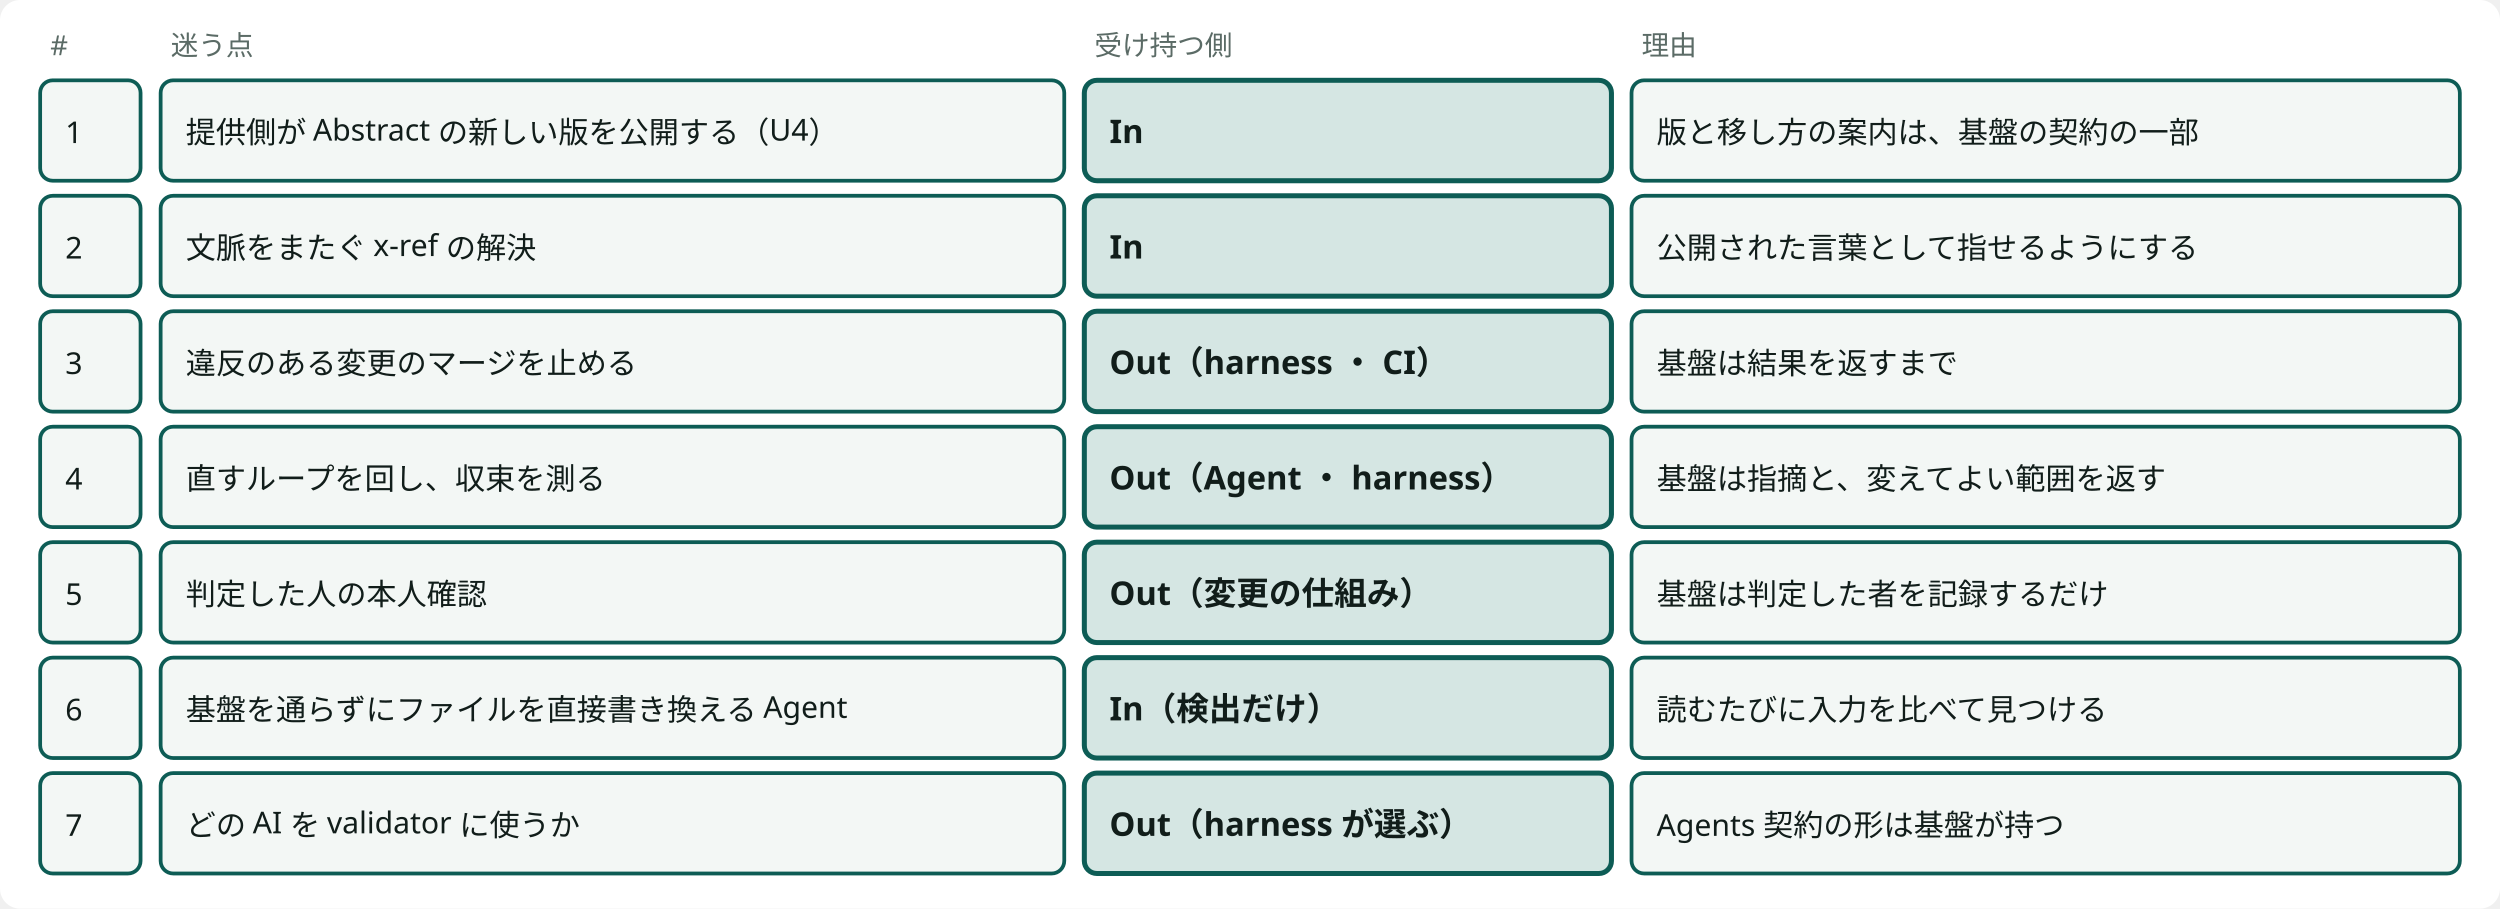
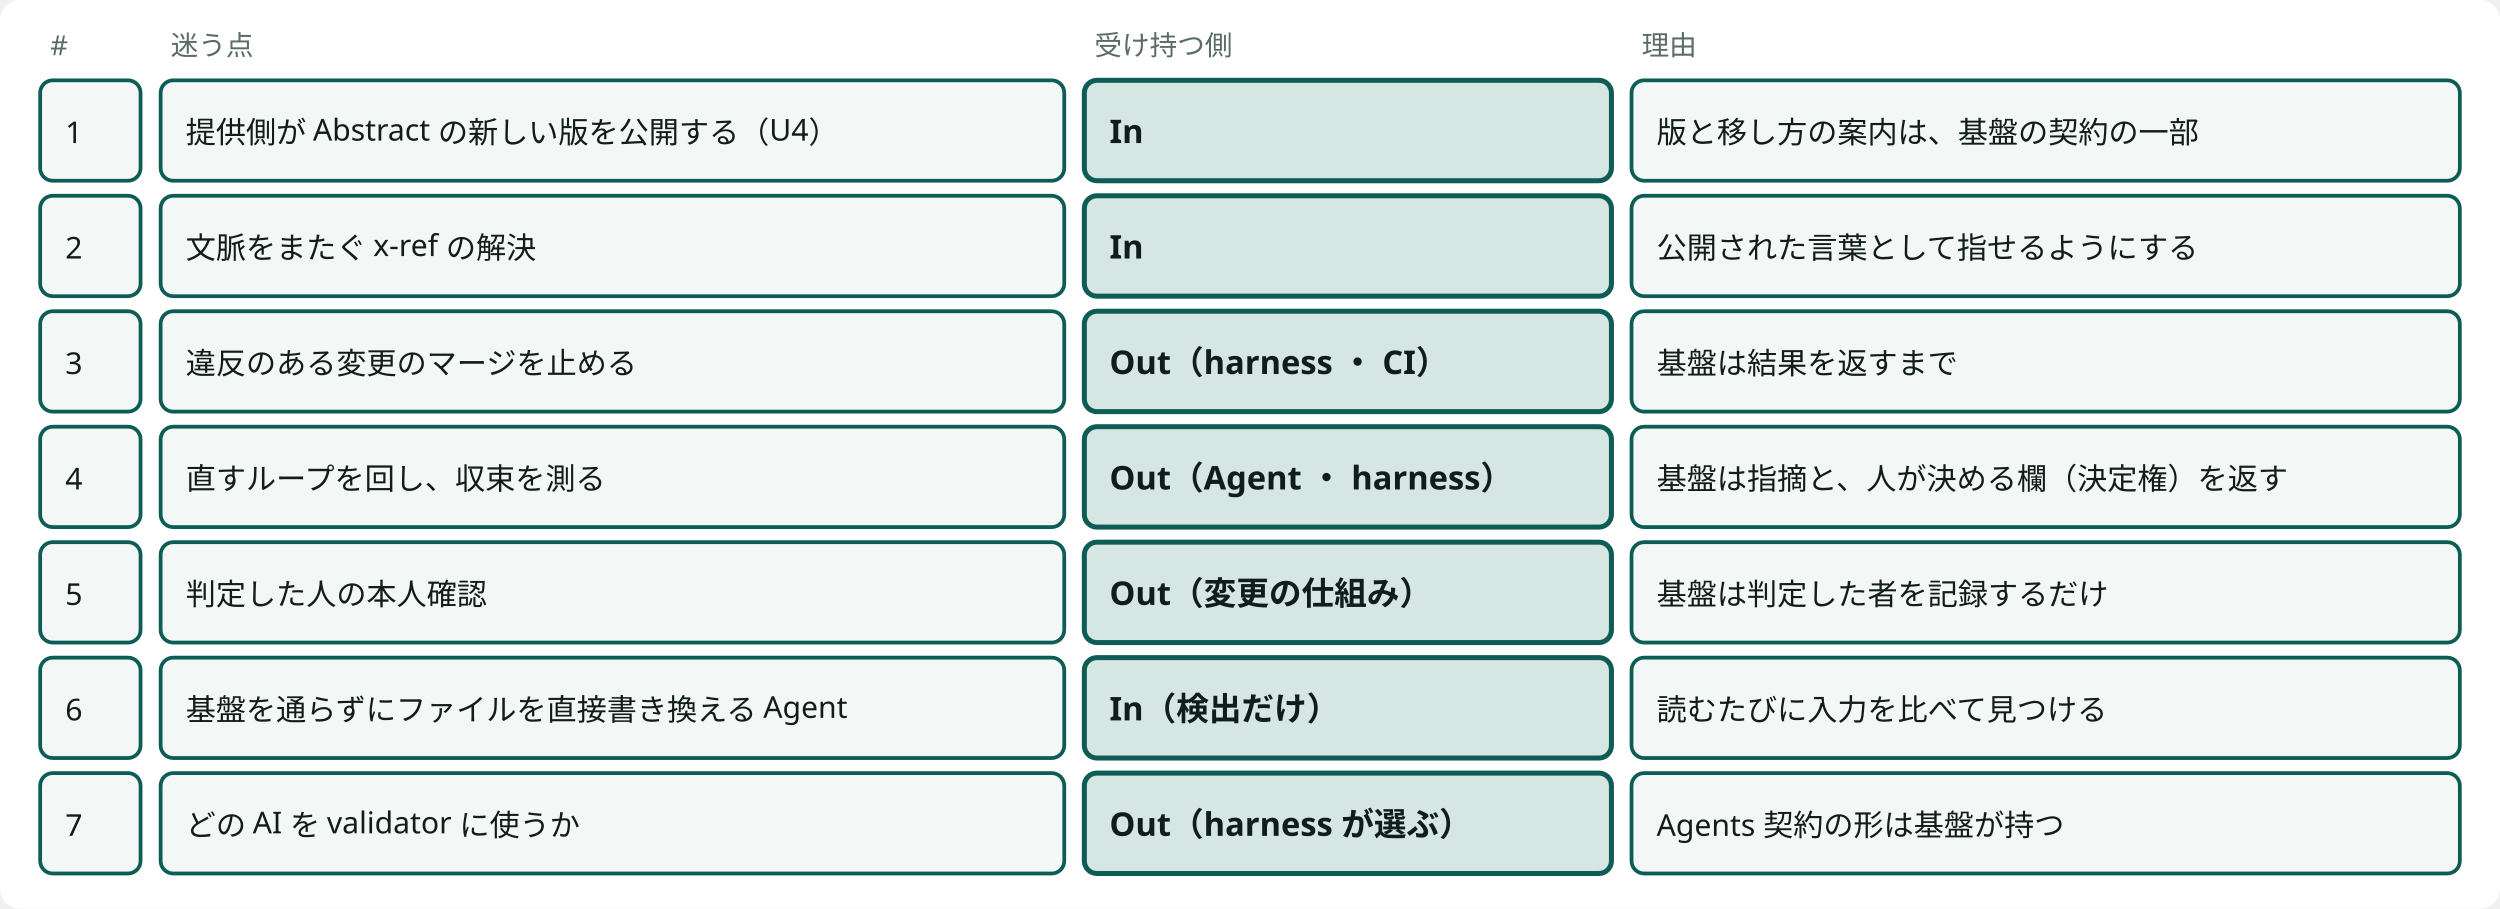
<svg viewBox="0 0 996 362" style="min-width:900px" role="img" aria-label="基盤が受け持つか（In）、上に載るものが受け持つか（Out）" class="dsvg">
  <style data-dsvg="dark">.dsvg .canvas{fill:var(--dsvg-area-fill,#FFFFFF)}.dsvg .note{fill:var(--dsvg-ink-soft,#5B6B66);font-size:11px}.dsvg .box{fill:var(--dsvg-box-fill,#F3F7F5);stroke:var(--dsvg-accent,#0D5C55)}.dsvg .label{fill:var(--dsvg-ink,#111D1A);font-size:12px}.dsvg .box.focus{fill:var(--dsvg-accent-bg,#D5E6E3);stroke:var(--dsvg-accent,#0D5C55)}.dsvg .title{fill:var(--dsvg-ink,#111D1A);font-size:13px;font-weight:700}@media (prefers-color-scheme:dark){:root:not([data-theme="light"]) .dsvg,.dsvg:root:not([data-theme="light"]){--dsvg-area-fill:#22302D;--dsvg-ink-soft:#9DADA8;--dsvg-box-fill:#16211E;--dsvg-accent:#6CC9B8;--dsvg-ink:#E6EEEB;--dsvg-accent-bg:#173330}}:root[data-theme="dark"] .dsvg{--dsvg-area-fill:#22302D;--dsvg-ink-soft:#9DADA8;--dsvg-box-fill:#16211E;--dsvg-accent:#6CC9B8;--dsvg-ink:#E6EEEB;--dsvg-accent-bg:#173330}</style>
  <rect data-dsvg="canvas" class="canvas" x="0.0" y="0.0" width="996.0" height="362.0" fill="#FFFFFF" rx="8" />
  <text class="note" x="20" y="22" font-family="Noto Sans JP, Hiragino Kaku Gothic ProN, sans-serif" font-size="11" fill="#5B6B66">#</text>
  <text class="note" x="68" y="22" font-family="Noto Sans JP, Hiragino Kaku Gothic ProN, sans-serif" font-size="11" fill="#5B6B66">迷う点</text>
  <text class="note" x="436" y="22" font-family="Noto Sans JP, Hiragino Kaku Gothic ProN, sans-serif" font-size="11" fill="#5B6B66">受け持つ側</text>
  <text class="note" x="654" y="22" font-family="Noto Sans JP, Hiragino Kaku Gothic ProN, sans-serif" font-size="11" fill="#5B6B66">理由</text>
  <rect class="box" x="16" y="32" width="40" height="40" fill="#F3F7F5" stroke="#0D5C55" stroke-width="1.5" rx="5" />
  <text class="label" x="26" y="57" font-family="Noto Sans JP, Hiragino Kaku Gothic ProN, sans-serif" font-size="12" fill="#111D1A">1</text>
  <rect class="box" x="64" y="32" width="360" height="40" fill="#F3F7F5" stroke="#0D5C55" stroke-width="1.5" rx="5" />
  <text class="label" x="74" y="57" font-family="Noto Sans JP, Hiragino Kaku Gothic ProN, sans-serif" font-size="12" fill="#111D1A">提供側が Abstract の新しい版を公開する（U4）</text>
  <rect class="box focus" x="432" y="32" width="210" height="40" fill="#D5E6E3" stroke="#0D5C55" stroke-width="2" rx="5" />
  <text class="title" x="442" y="57" font-family="Noto Sans JP, Hiragino Kaku Gothic ProN, sans-serif" font-size="13" font-weight="700" fill="#111D1A">In</text>
  <rect class="box" x="650" y="32" width="330" height="40" fill="#F3F7F5" stroke="#0D5C55" stroke-width="1.5" rx="5" />
  <text class="label" x="660" y="57" font-family="Noto Sans JP, Hiragino Kaku Gothic ProN, sans-serif" font-size="12" fill="#111D1A">版と移し方の案内は、基盤の契約の一部</text>
  <rect class="box" x="16" y="78" width="40" height="40" fill="#F3F7F5" stroke="#0D5C55" stroke-width="1.5" rx="5" />
  <text class="label" x="26" y="103" font-family="Noto Sans JP, Hiragino Kaku Gothic ProN, sans-serif" font-size="12" fill="#111D1A">2</text>
  <rect class="box" x="64" y="78" width="360" height="40" fill="#F3F7F5" stroke="#0D5C55" stroke-width="1.5" rx="5" />
  <text class="label" x="74" y="103" font-family="Noto Sans JP, Hiragino Kaku Gothic ProN, sans-serif" font-size="12" fill="#111D1A">文脈をまたぐ x-ref の解決</text>
  <rect class="box focus" x="432" y="78" width="210" height="40" fill="#D5E6E3" stroke="#0D5C55" stroke-width="2" rx="5" />
  <text class="title" x="442" y="103" font-family="Noto Sans JP, Hiragino Kaku Gothic ProN, sans-serif" font-size="13" font-weight="700" fill="#111D1A">In</text>
  <rect class="box" x="650" y="78" width="330" height="40" fill="#F3F7F5" stroke="#0D5C55" stroke-width="1.5" rx="5" />
  <text class="label" x="660" y="103" font-family="Noto Sans JP, Hiragino Kaku Gothic ProN, sans-serif" font-size="12" fill="#111D1A">公開された言葉として指せるようにする</text>
  <rect class="box" x="16" y="124" width="40" height="40" fill="#F3F7F5" stroke="#0D5C55" stroke-width="1.5" rx="5" />
  <text class="label" x="26" y="149" font-family="Noto Sans JP, Hiragino Kaku Gothic ProN, sans-serif" font-size="12" fill="#111D1A">3</text>
  <rect class="box" x="64" y="124" width="360" height="40" fill="#F3F7F5" stroke="#0D5C55" stroke-width="1.5" rx="5" />
  <text class="label" x="74" y="149" font-family="Noto Sans JP, Hiragino Kaku Gothic ProN, sans-serif" font-size="12" fill="#111D1A">違反のある変更のマージを止める</text>
  <rect class="box focus" x="432" y="124" width="210" height="40" fill="#D5E6E3" stroke="#0D5C55" stroke-width="2" rx="5" />
  <text class="title" x="442" y="149" font-family="Noto Sans JP, Hiragino Kaku Gothic ProN, sans-serif" font-size="13" font-weight="700" fill="#111D1A">Out（harness ・ CI）</text>
  <rect class="box" x="650" y="124" width="330" height="40" fill="#F3F7F5" stroke="#0D5C55" stroke-width="1.5" rx="5" />
  <text class="label" x="660" y="149" font-family="Noto Sans JP, Hiragino Kaku Gothic ProN, sans-serif" font-size="12" fill="#111D1A">基盤は結果を返すまで</text>
  <rect class="box" x="16" y="170" width="40" height="40" fill="#F3F7F5" stroke="#0D5C55" stroke-width="1.5" rx="5" />
  <text class="label" x="26" y="195" font-family="Noto Sans JP, Hiragino Kaku Gothic ProN, sans-serif" font-size="12" fill="#111D1A">4</text>
  <rect class="box" x="64" y="170" width="360" height="40" fill="#F3F7F5" stroke="#0D5C55" stroke-width="1.5" rx="5" />
  <text class="label" x="74" y="195" font-family="Noto Sans JP, Hiragino Kaku Gothic ProN, sans-serif" font-size="12" fill="#111D1A">直すループを回し、収束を測る</text>
  <rect class="box focus" x="432" y="170" width="210" height="40" fill="#D5E6E3" stroke="#0D5C55" stroke-width="2" rx="5" />
  <text class="title" x="442" y="195" font-family="Noto Sans JP, Hiragino Kaku Gothic ProN, sans-serif" font-size="13" font-weight="700" fill="#111D1A">Out（Agent ・ harness）</text>
  <rect class="box" x="650" y="170" width="330" height="40" fill="#F3F7F5" stroke="#0D5C55" stroke-width="1.5" rx="5" />
-   <text class="label" x="660" y="195" font-family="Noto Sans JP, Hiragino Kaku Gothic ProN, sans-serif" font-size="12" fill="#111D1A">基盤は指摘と、変えてよい範囲を返す</text>
+   <text class="label" x="660" y="195" font-family="Noto Sans JP, Hiragino Kaku Gothic ProN, sans-serif" font-size="12" fill="#111D1A">基盤は指摘と、人が決める欄（決定権）を返す</text>
  <rect class="box" x="16" y="216" width="40" height="40" fill="#F3F7F5" stroke="#0D5C55" stroke-width="1.5" rx="5" />
  <text class="label" x="26" y="241" font-family="Noto Sans JP, Hiragino Kaku Gothic ProN, sans-serif" font-size="12" fill="#111D1A">5</text>
  <rect class="box" x="64" y="216" width="360" height="40" fill="#F3F7F5" stroke="#0D5C55" stroke-width="1.5" rx="5" />
  <text class="label" x="74" y="241" font-family="Noto Sans JP, Hiragino Kaku Gothic ProN, sans-serif" font-size="12" fill="#111D1A">判定した人の本人確認</text>
  <rect class="box focus" x="432" y="216" width="210" height="40" fill="#D5E6E3" stroke="#0D5C55" stroke-width="2" rx="5" />
  <text class="title" x="442" y="241" font-family="Noto Sans JP, Hiragino Kaku Gothic ProN, sans-serif" font-size="13" font-weight="700" fill="#111D1A">Out（変更の仕組み）</text>
  <rect class="box" x="650" y="216" width="330" height="40" fill="#F3F7F5" stroke="#0D5C55" stroke-width="1.5" rx="5" />
  <text class="label" x="660" y="241" font-family="Noto Sans JP, Hiragino Kaku Gothic ProN, sans-serif" font-size="12" fill="#111D1A">基盤は判定した者を記録するだけ</text>
  <rect class="box" x="16" y="262" width="40" height="40" fill="#F3F7F5" stroke="#0D5C55" stroke-width="1.5" rx="5" />
  <text class="label" x="26" y="287" font-family="Noto Sans JP, Hiragino Kaku Gothic ProN, sans-serif" font-size="12" fill="#111D1A">6</text>
  <rect class="box" x="64" y="262" width="360" height="40" fill="#F3F7F5" stroke="#0D5C55" stroke-width="1.5" rx="5" />
  <text class="label" x="74" y="287" font-family="Noto Sans JP, Hiragino Kaku Gothic ProN, sans-serif" font-size="12" fill="#111D1A">基盤を通らずにファイルを直接書き換える Agent</text>
  <rect class="box focus" x="432" y="262" width="210" height="40" fill="#D5E6E3" stroke="#0D5C55" stroke-width="2" rx="5" />
  <text class="title" x="442" y="287" font-family="Noto Sans JP, Hiragino Kaku Gothic ProN, sans-serif" font-size="13" font-weight="700" fill="#111D1A">In（検出だけ）</text>
  <rect class="box" x="650" y="262" width="330" height="40" fill="#F3F7F5" stroke="#0D5C55" stroke-width="1.5" rx="5" />
  <text class="label" x="660" y="287" font-family="Noto Sans JP, Hiragino Kaku Gothic ProN, sans-serif" font-size="12" fill="#111D1A">読むたびに入力を比べて見つける</text>
  <rect class="box" x="16" y="308" width="40" height="40" fill="#F3F7F5" stroke="#0D5C55" stroke-width="1.5" rx="5" />
  <text class="label" x="26" y="333" font-family="Noto Sans JP, Hiragino Kaku Gothic ProN, sans-serif" font-size="12" fill="#111D1A">7</text>
  <rect class="box" x="64" y="308" width="360" height="40" fill="#F3F7F5" stroke="#0D5C55" stroke-width="1.5" rx="5" />
  <text class="label" x="74" y="333" font-family="Noto Sans JP, Hiragino Kaku Gothic ProN, sans-serif" font-size="12" fill="#111D1A">どの AI を validator に使うか</text>
  <rect class="box focus" x="432" y="308" width="210" height="40" fill="#D5E6E3" stroke="#0D5C55" stroke-width="2" rx="5" />
  <text class="title" x="442" y="333" font-family="Noto Sans JP, Hiragino Kaku Gothic ProN, sans-serif" font-size="13" font-weight="700" fill="#111D1A">Out（harness が選ぶ）</text>
  <rect class="box" x="650" y="308" width="330" height="40" fill="#F3F7F5" stroke="#0D5C55" stroke-width="1.5" rx="5" />
  <text class="label" x="660" y="333" font-family="Noto Sans JP, Hiragino Kaku Gothic ProN, sans-serif" font-size="12" fill="#111D1A">Agents 契約の形は基盤が持つ</text>
</svg>
